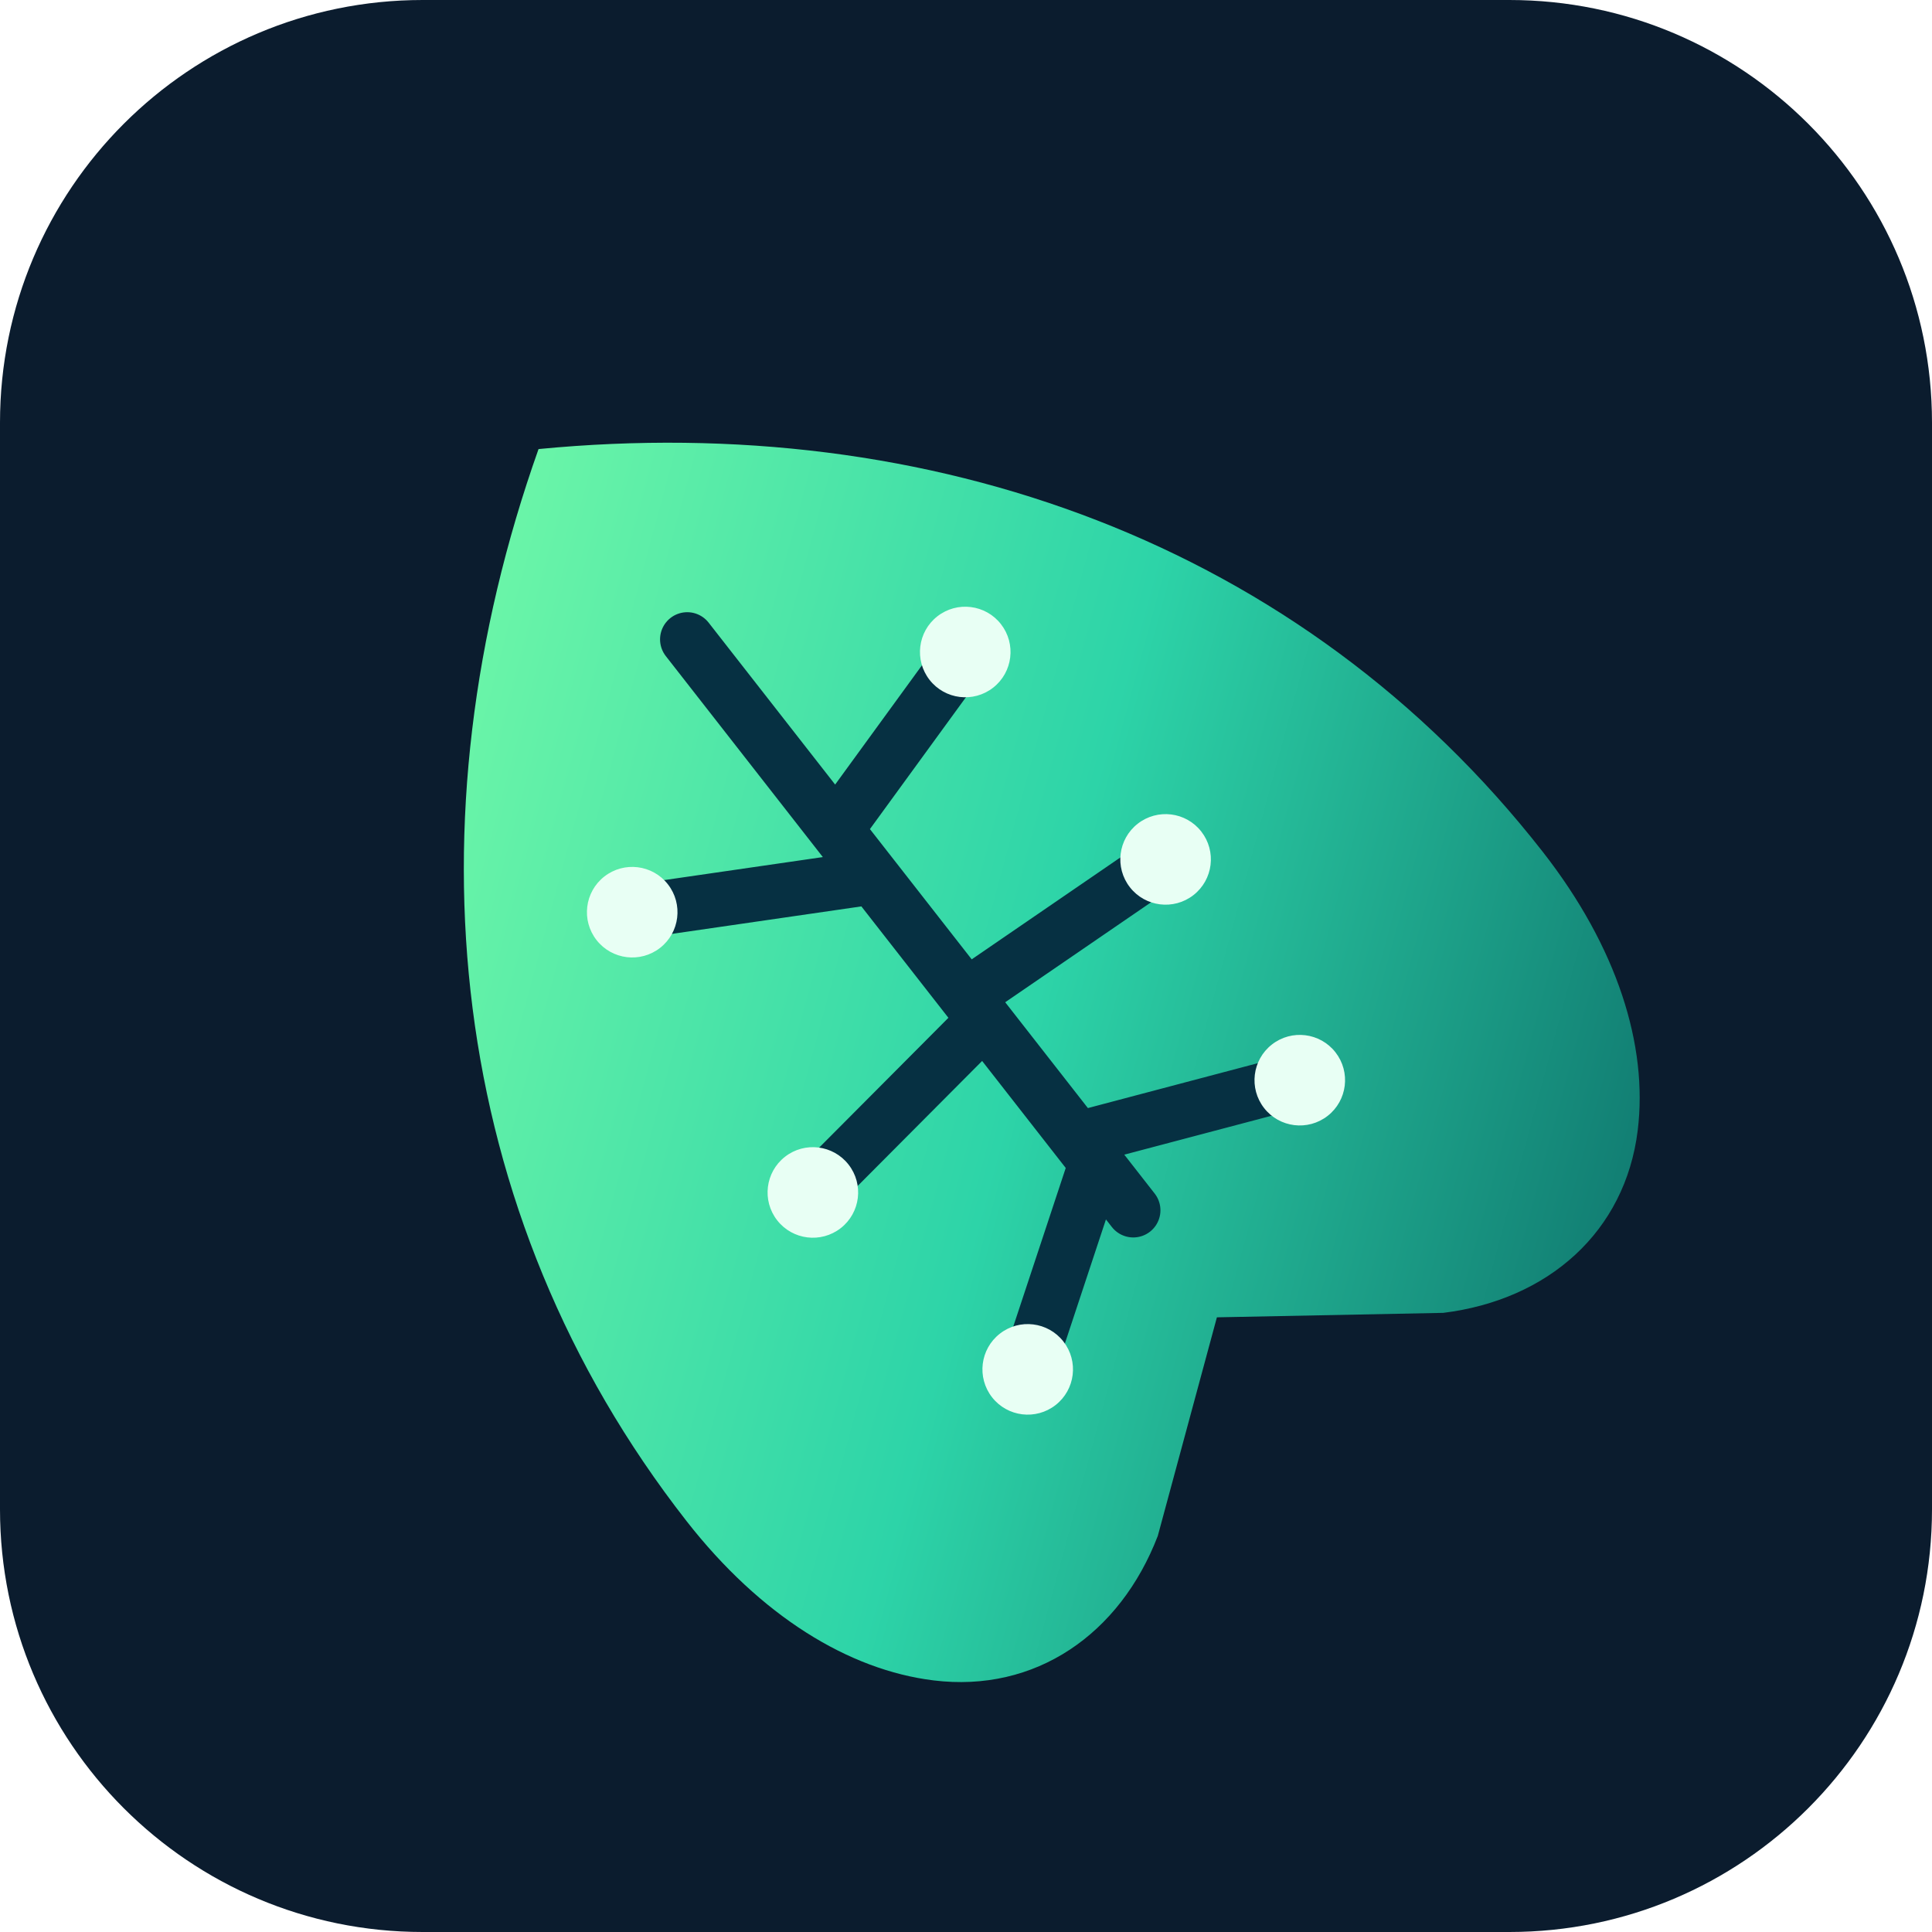
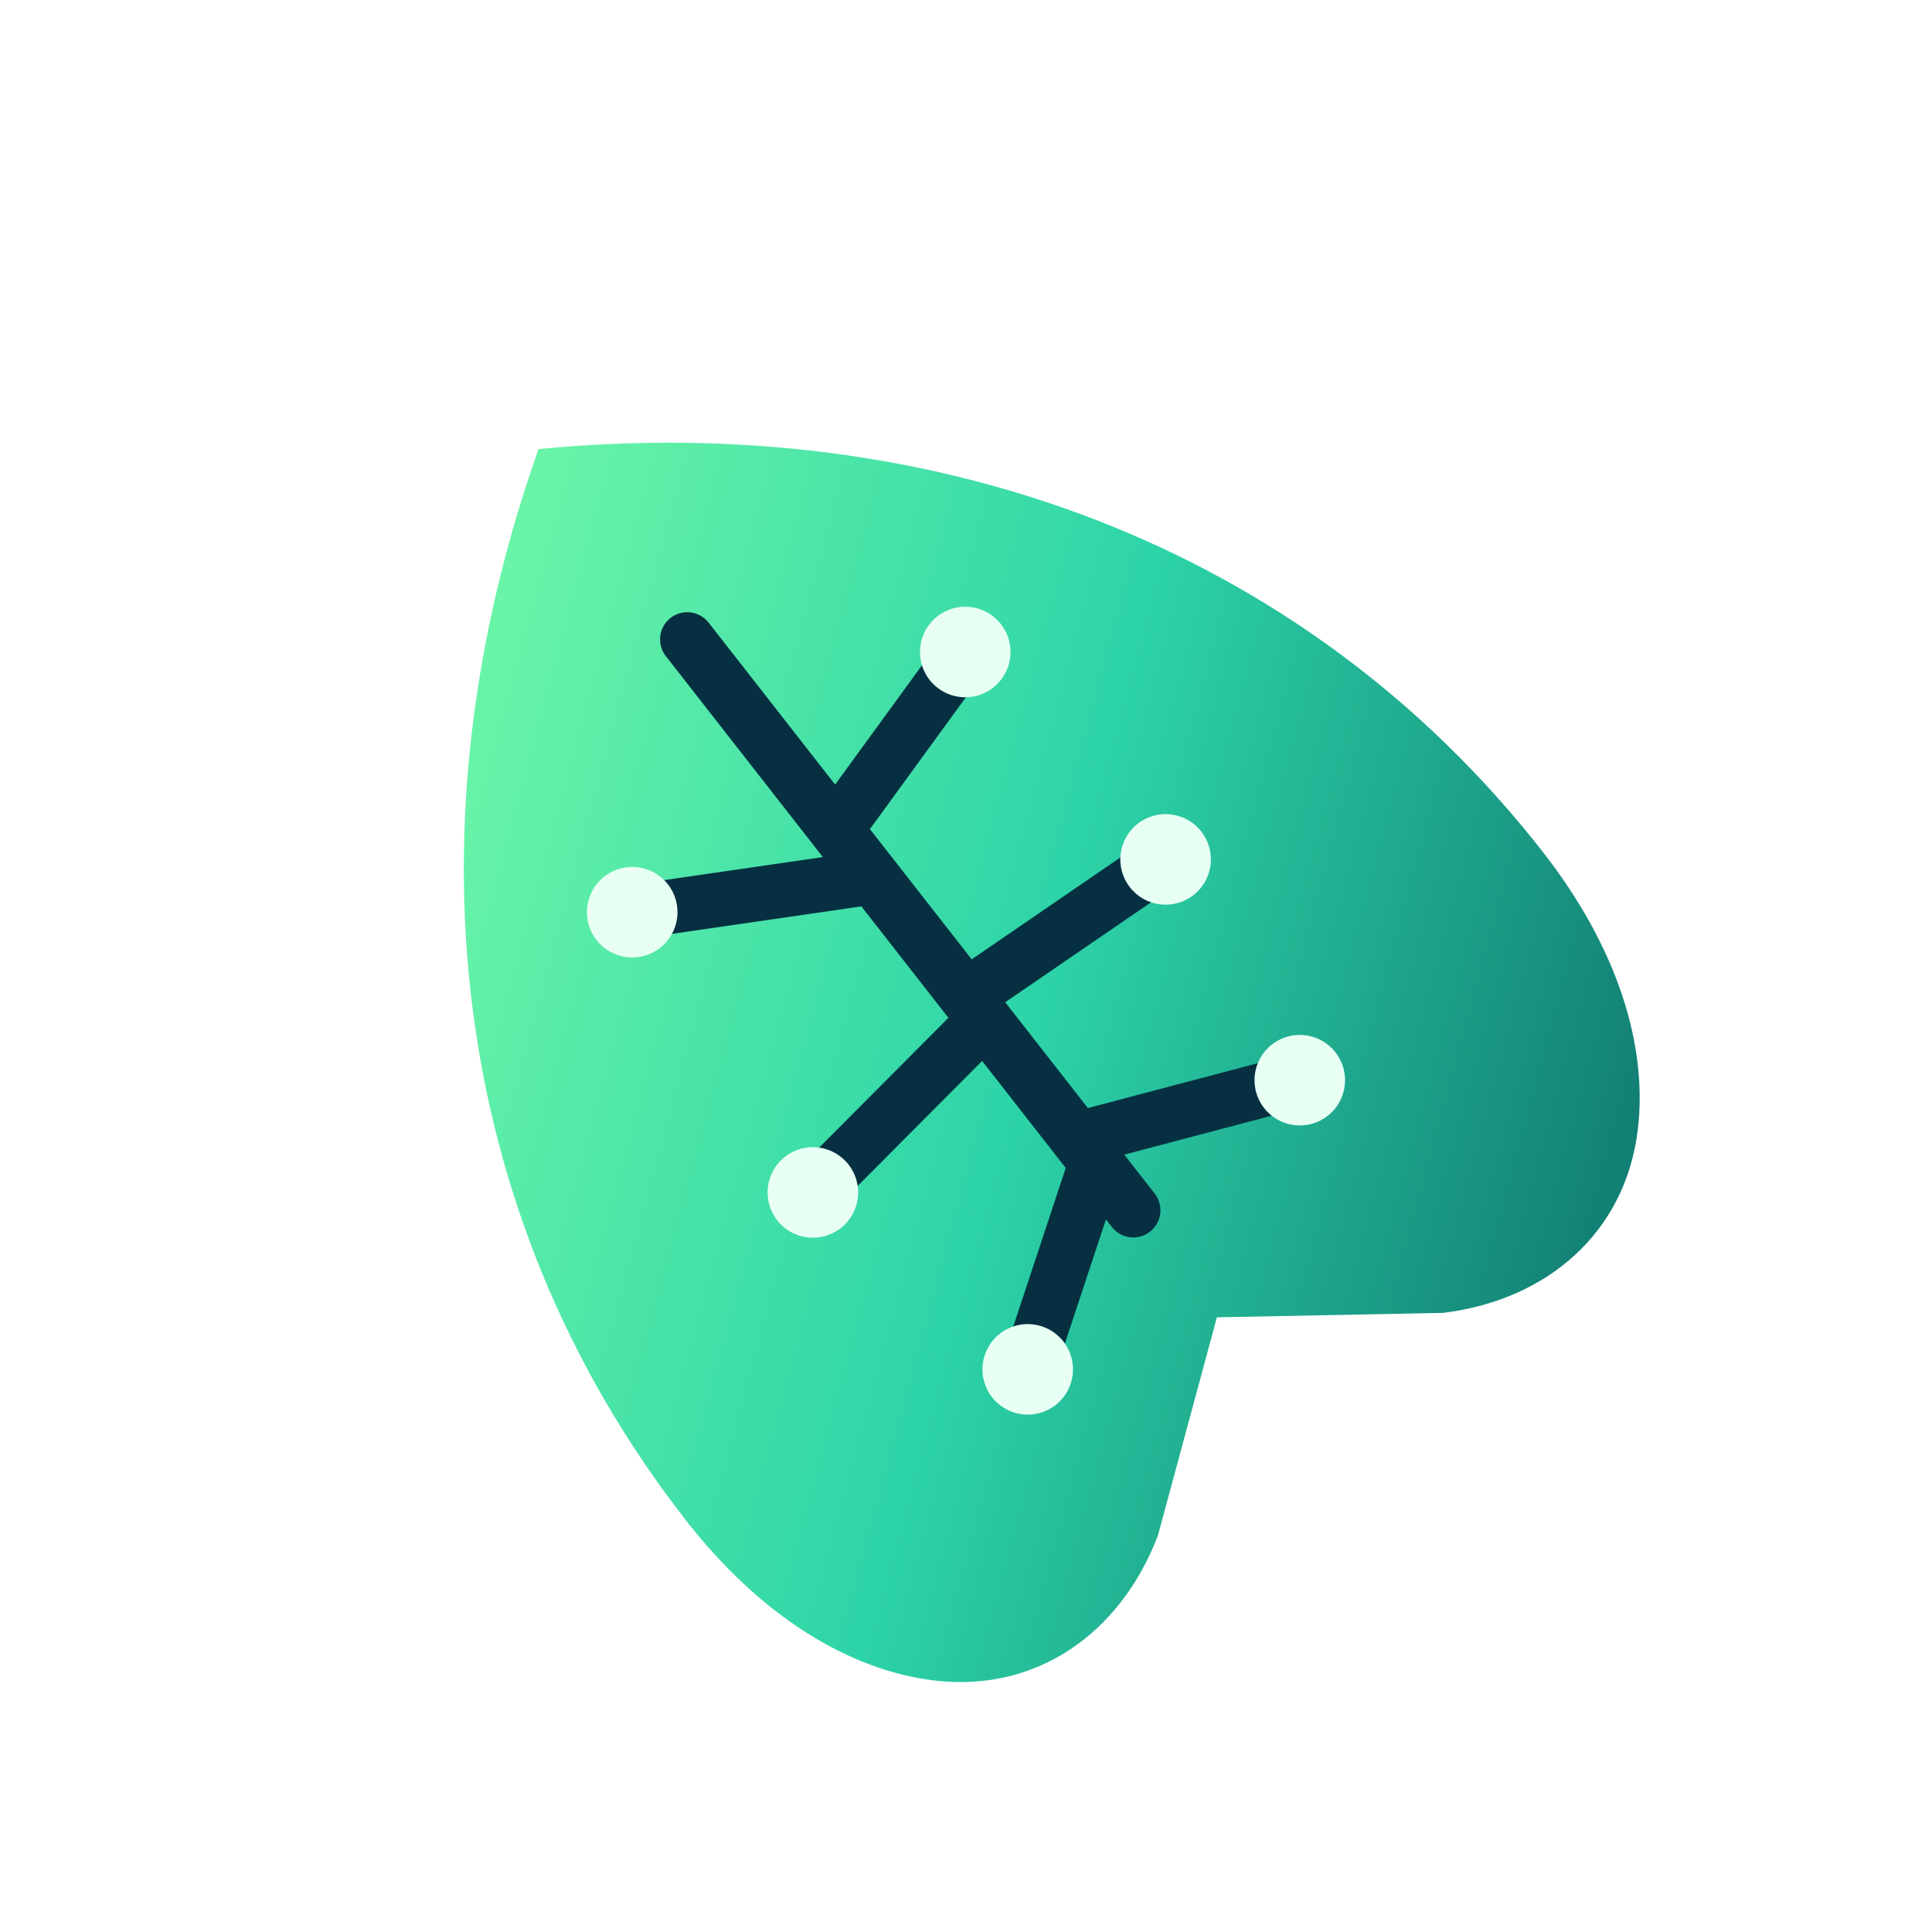
- <svg xmlns="http://www.w3.org/2000/svg" viewBox="0 0 64 64" role="img" aria-label="ContextMint">
+ <svg xmlns="http://www.w3.org/2000/svg" viewBox="0 0 64 64" fill="none" role="img" aria-hidden="true">
  <defs>
-     <linearGradient id="cm-leaf" x1="18" y1="12" x2="48" y2="52" gradientUnits="userSpaceOnUse">
+     <linearGradient id="cm-mark-leaf" x1="18" y1="12" x2="48" y2="52" gradientUnits="userSpaceOnUse">
      <stop offset="0%" stop-color="#7dffa8" />
      <stop offset="55%" stop-color="#2dd4a8" />
      <stop offset="100%" stop-color="#0f766e" />
    </linearGradient>
  </defs>
-   <rect width="64" height="64" rx="14" fill="#0b1c2e" />
  <g transform="translate(32 33) rotate(-38) translate(-32 -33)">
-     <path fill="url(#cm-leaf)" d="M32 10c11 7 18 18 18 31 0 4-1.2 7.2-3.2 9.2-2.4 2.4-5.8 2.6-8.8.8L32 46.5l-6 4.5c-3 1.8-6.4 1.6-8.8-.8C15.2 48.2 14 45 14 41 14 28 21 17 32 10z" />
+     <path fill="url(#cm-mark-leaf)" d="M32 10c11 7 18 18 18 31 0 4-1.2 7.2-3.2 9.2-2.4 2.4-5.8 2.6-8.8.8L32 46.5l-6 4.5c-3 1.8-6.4 1.6-8.8-.8C15.2 48.2 14 45 14 41 14 28 21 17 32 10z" />
    <path fill="none" stroke="#063042" stroke-width="1.8" stroke-linecap="round" stroke-linejoin="round" d="M32 18v24M32 28l-7-4M32 34l-8 1M32 40l-6 4M32 26l7-2M32 33l8 0.5M32 39l7 3" />
    <circle cx="25" cy="24" r="1.5" fill="#e8fff4" />
    <circle cx="24" cy="35" r="1.5" fill="#e8fff4" />
    <circle cx="26" cy="44" r="1.5" fill="#e8fff4" />
    <circle cx="39" cy="24" r="1.5" fill="#e8fff4" />
    <circle cx="40" cy="33.5" r="1.5" fill="#e8fff4" />
    <circle cx="39" cy="42" r="1.5" fill="#e8fff4" />
  </g>
</svg>
